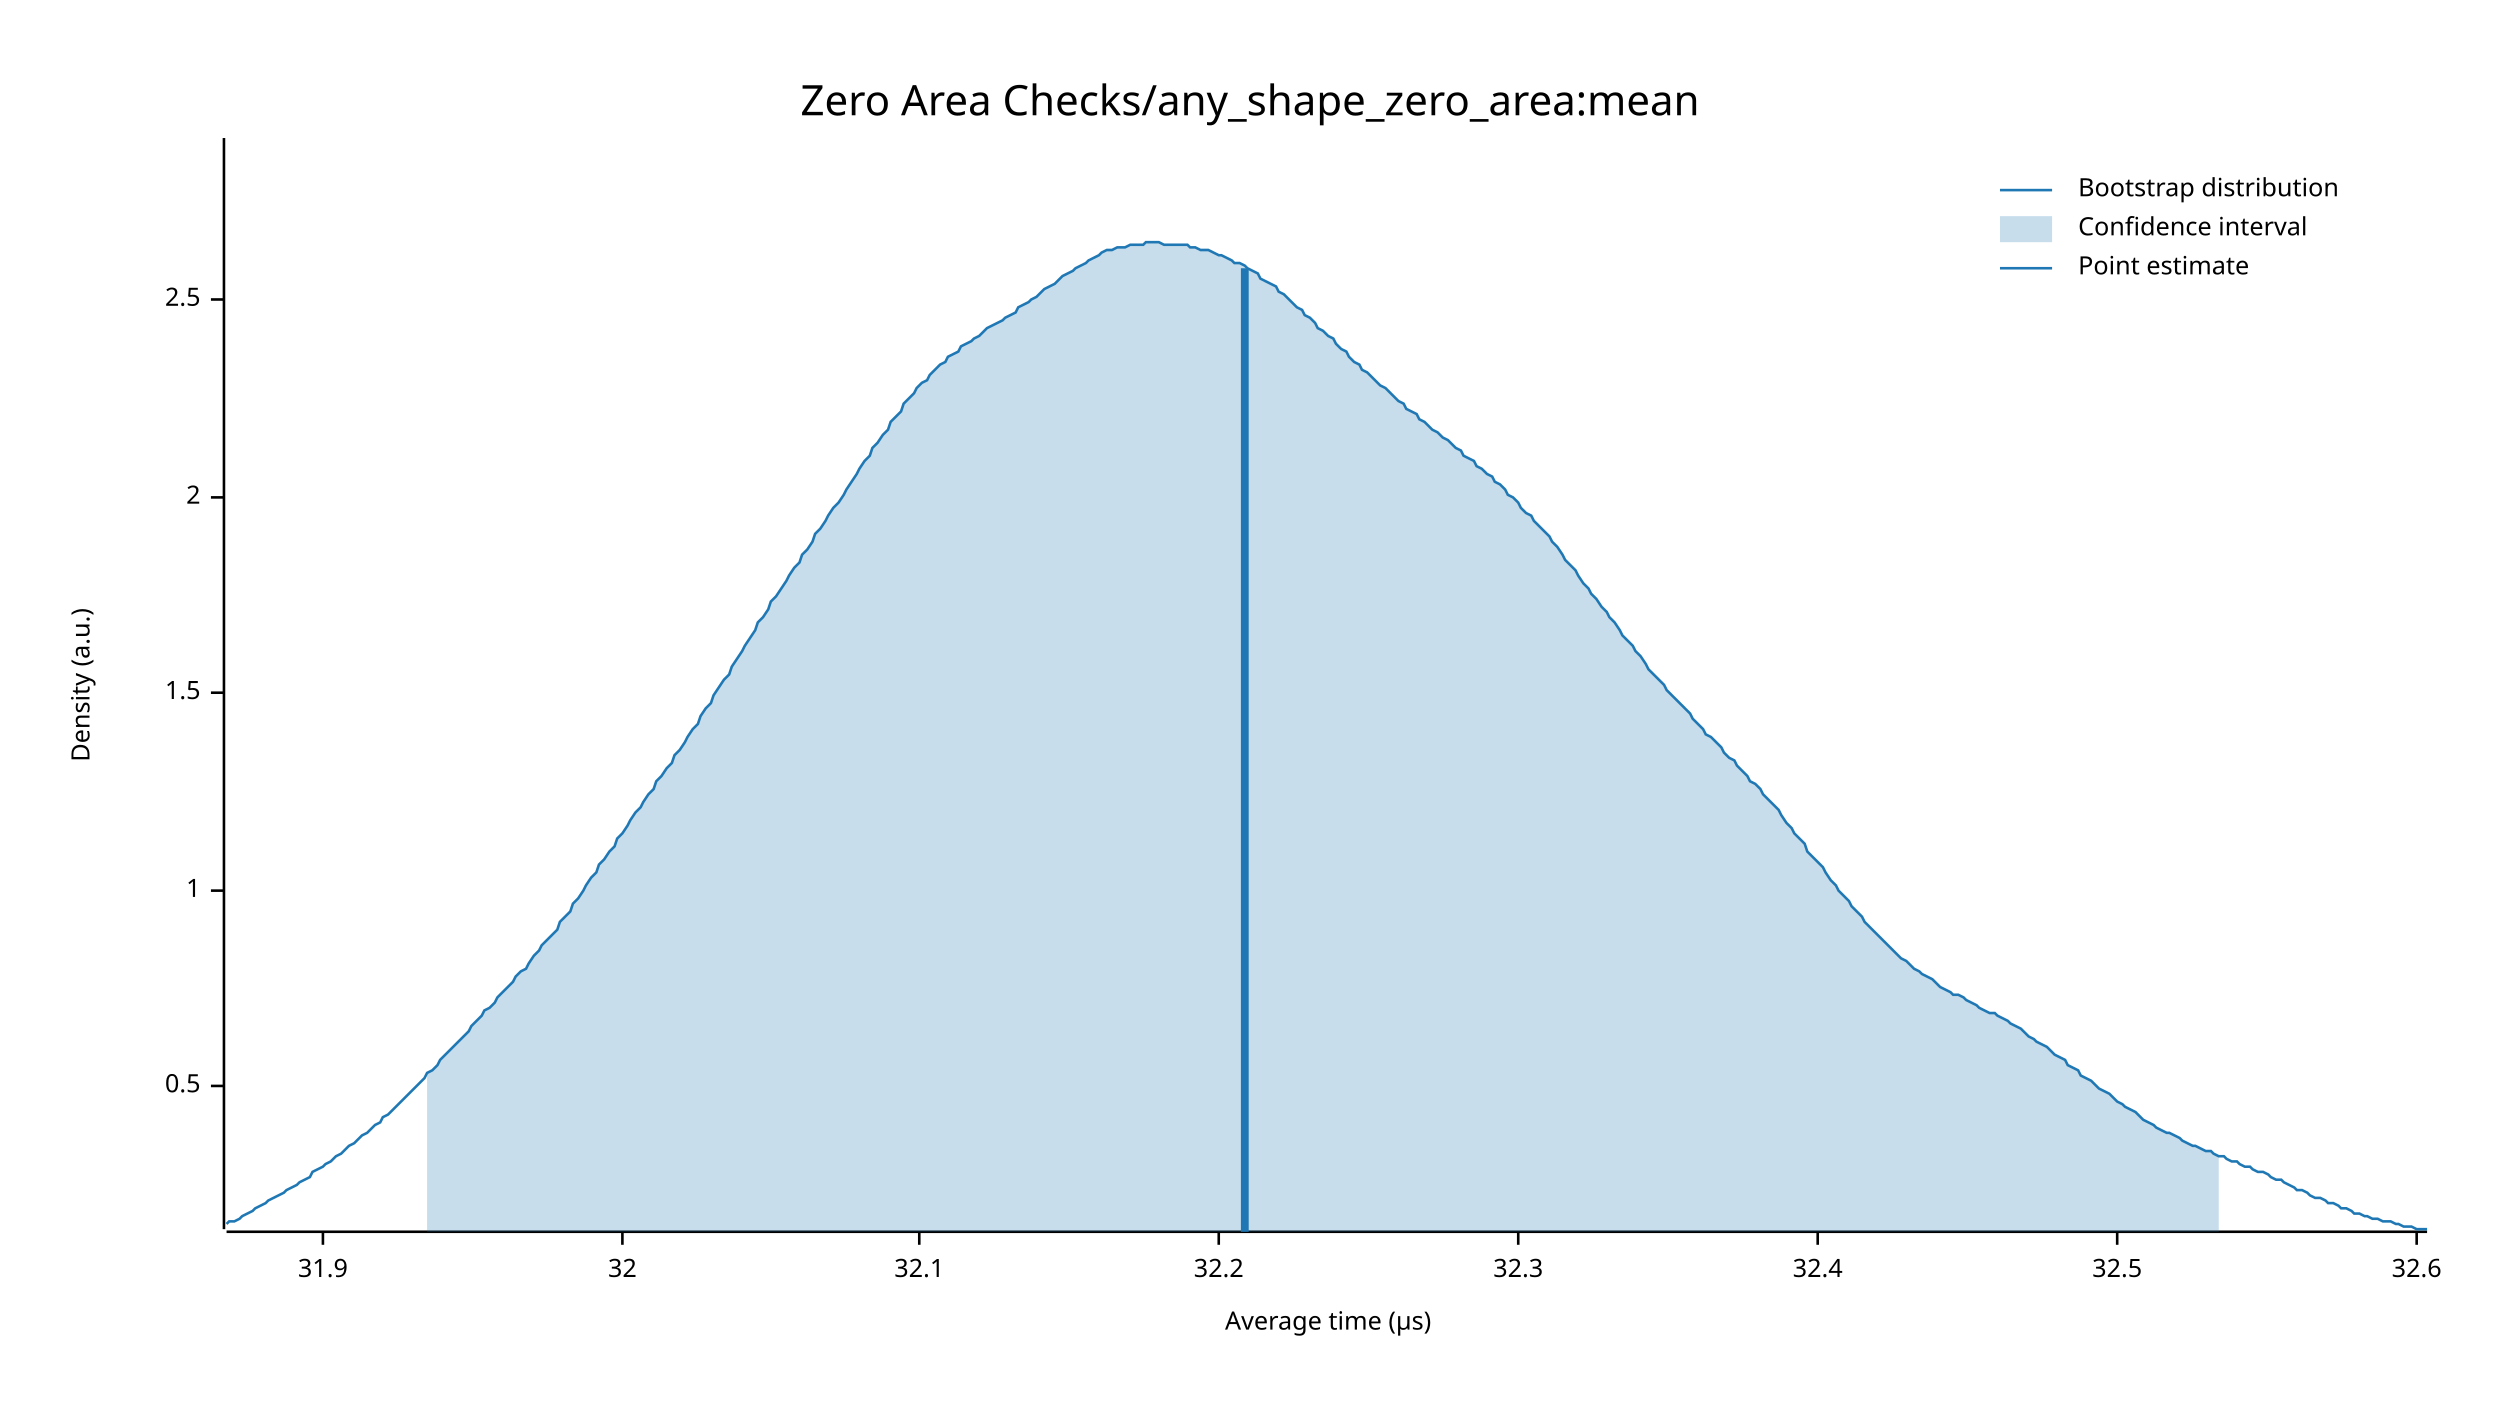
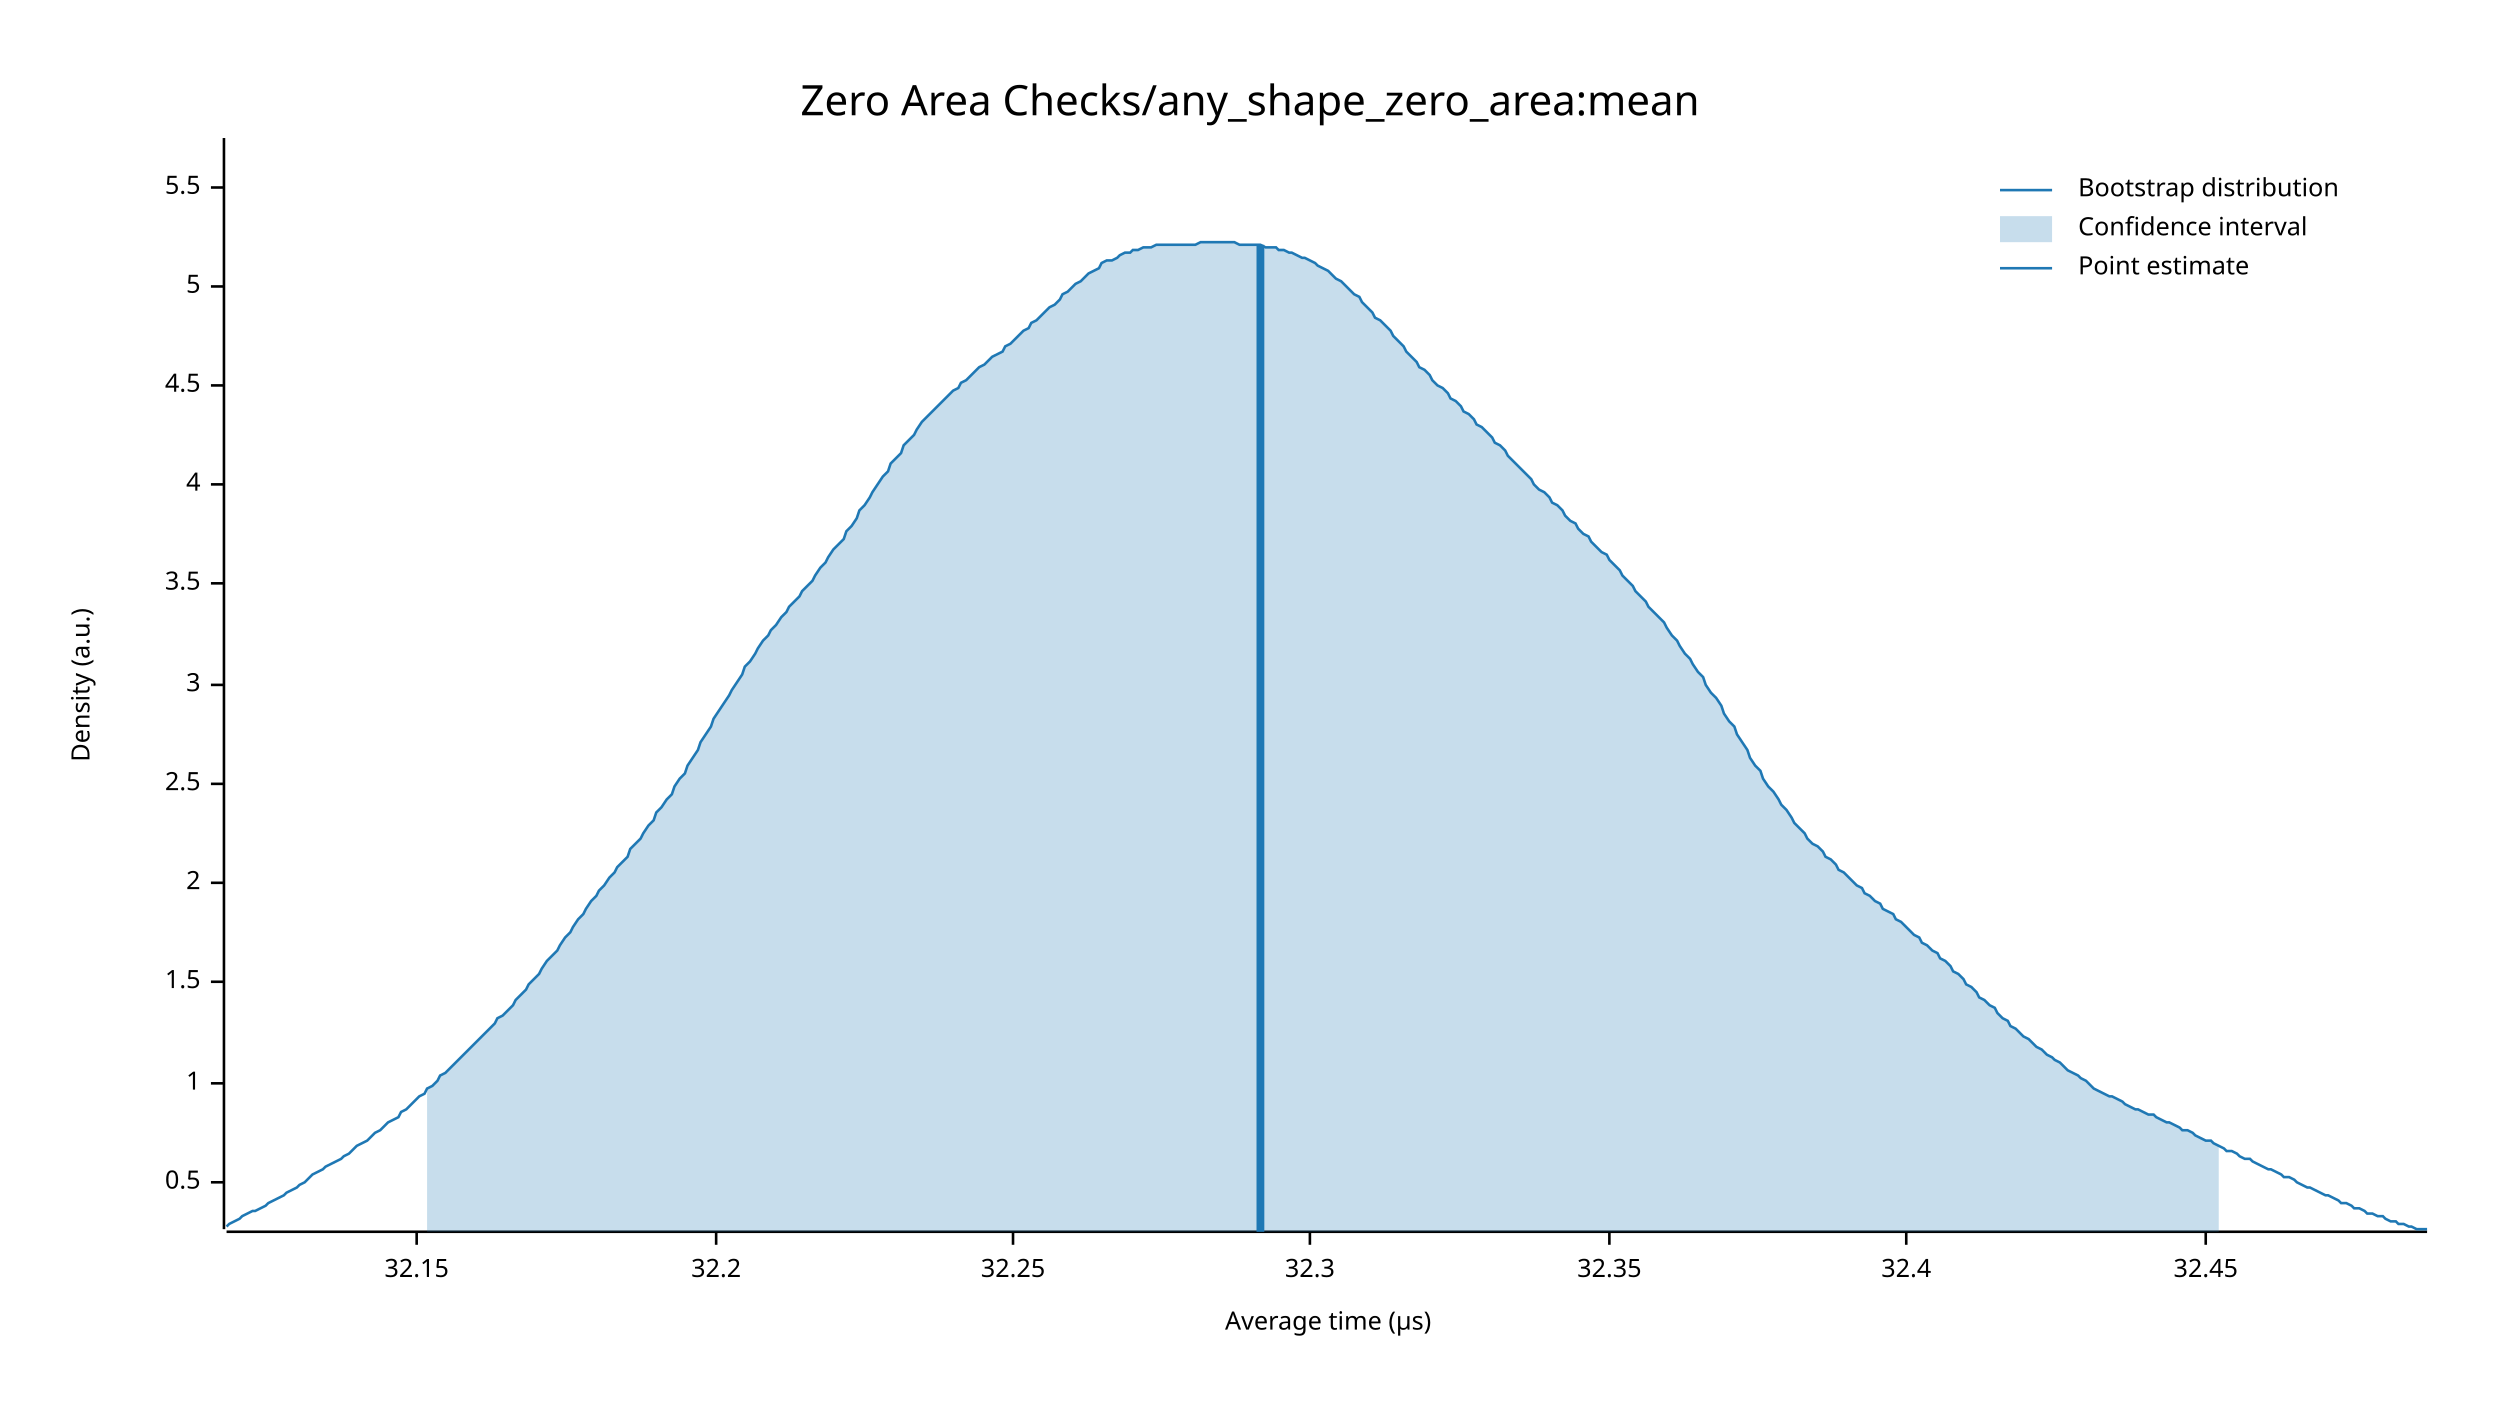
<svg xmlns="http://www.w3.org/2000/svg" width="960" height="540" viewBox="0 0 960 540">
  <text x="480" y="32" dy="0.76em" text-anchor="middle" font-family="sans-serif" font-size="16.129" opacity="1" fill="#000000">
Zero Area Checks/any_shape_zero_area:mean
</text>
  <text x="27" y="263" dy="0.76em" text-anchor="middle" font-family="sans-serif" font-size="9.677" opacity="1" fill="#000000" transform="rotate(270, 27, 263)">
Density (a.u.)
</text>
  <text x="510" y="513" dy="-0.5ex" text-anchor="middle" font-family="sans-serif" font-size="9.677" opacity="1" fill="#000000">
Average time (µs)
</text>
  <polyline fill="none" opacity="1" stroke="#000000" stroke-width="1" points="86,53 86,472 " />
-   <text x="77" y="417" dy="0.5ex" text-anchor="end" font-family="sans-serif" font-size="9.677" opacity="1" fill="#000000">
+   <text x="77" y="454" dy="0.5ex" text-anchor="end" font-family="sans-serif" font-size="9.677" opacity="1" fill="#000000">
0.5
</text>
-   <polyline fill="none" opacity="1" stroke="#000000" stroke-width="1" points="81,417 86,417 " />
-   <text x="77" y="342" dy="0.5ex" text-anchor="end" font-family="sans-serif" font-size="9.677" opacity="1" fill="#000000">
+   <polyline fill="none" opacity="1" stroke="#000000" stroke-width="1" points="81,454 86,454 " />
+   <text x="77" y="416" dy="0.5ex" text-anchor="end" font-family="sans-serif" font-size="9.677" opacity="1" fill="#000000">
1
</text>
-   <polyline fill="none" opacity="1" stroke="#000000" stroke-width="1" points="81,342 86,342 " />
-   <text x="77" y="266" dy="0.5ex" text-anchor="end" font-family="sans-serif" font-size="9.677" opacity="1" fill="#000000">
+   <polyline fill="none" opacity="1" stroke="#000000" stroke-width="1" points="81,416 86,416 " />
+   <text x="77" y="377" dy="0.5ex" text-anchor="end" font-family="sans-serif" font-size="9.677" opacity="1" fill="#000000">
1.5
</text>
-   <polyline fill="none" opacity="1" stroke="#000000" stroke-width="1" points="81,266 86,266 " />
-   <text x="77" y="191" dy="0.5ex" text-anchor="end" font-family="sans-serif" font-size="9.677" opacity="1" fill="#000000">
+   <polyline fill="none" opacity="1" stroke="#000000" stroke-width="1" points="81,377 86,377 " />
+   <text x="77" y="339" dy="0.5ex" text-anchor="end" font-family="sans-serif" font-size="9.677" opacity="1" fill="#000000">
2
</text>
-   <polyline fill="none" opacity="1" stroke="#000000" stroke-width="1" points="81,191 86,191 " />
-   <text x="77" y="115" dy="0.5ex" text-anchor="end" font-family="sans-serif" font-size="9.677" opacity="1" fill="#000000">
+   <polyline fill="none" opacity="1" stroke="#000000" stroke-width="1" points="81,339 86,339 " />
+   <text x="77" y="301" dy="0.5ex" text-anchor="end" font-family="sans-serif" font-size="9.677" opacity="1" fill="#000000">
2.5
</text>
-   <polyline fill="none" opacity="1" stroke="#000000" stroke-width="1" points="81,115 86,115 " />
+   <polyline fill="none" opacity="1" stroke="#000000" stroke-width="1" points="81,301 86,301 " />
+   <text x="77" y="263" dy="0.5ex" text-anchor="end" font-family="sans-serif" font-size="9.677" opacity="1" fill="#000000">
+ 3
+ </text>
+   <polyline fill="none" opacity="1" stroke="#000000" stroke-width="1" points="81,263 86,263 " />
+   <text x="77" y="224" dy="0.5ex" text-anchor="end" font-family="sans-serif" font-size="9.677" opacity="1" fill="#000000">
+ 3.5
+ </text>
+   <polyline fill="none" opacity="1" stroke="#000000" stroke-width="1" points="81,224 86,224 " />
+   <text x="77" y="186" dy="0.5ex" text-anchor="end" font-family="sans-serif" font-size="9.677" opacity="1" fill="#000000">
+ 4
+ </text>
+   <polyline fill="none" opacity="1" stroke="#000000" stroke-width="1" points="81,186 86,186 " />
+   <text x="77" y="148" dy="0.5ex" text-anchor="end" font-family="sans-serif" font-size="9.677" opacity="1" fill="#000000">
+ 4.5
+ </text>
+   <polyline fill="none" opacity="1" stroke="#000000" stroke-width="1" points="81,148 86,148 " />
+   <text x="77" y="110" dy="0.5ex" text-anchor="end" font-family="sans-serif" font-size="9.677" opacity="1" fill="#000000">
+ 5
+ </text>
+   <polyline fill="none" opacity="1" stroke="#000000" stroke-width="1" points="81,110 86,110 " />
+   <text x="77" y="72" dy="0.5ex" text-anchor="end" font-family="sans-serif" font-size="9.677" opacity="1" fill="#000000">
+ 5.5
+ </text>
+   <polyline fill="none" opacity="1" stroke="#000000" stroke-width="1" points="81,72 86,72 " />
  <polyline fill="none" opacity="1" stroke="#000000" stroke-width="1" points="87,473 932,473 " />
-   <text x="124" y="483" dy="0.76em" text-anchor="middle" font-family="sans-serif" font-size="9.677" opacity="1" fill="#000000">
- 31.9
+   <text x="160" y="483" dy="0.76em" text-anchor="middle" font-family="sans-serif" font-size="9.677" opacity="1" fill="#000000">
+ 32.15
</text>
-   <polyline fill="none" opacity="1" stroke="#000000" stroke-width="1" points="124,473 124,478 " />
-   <text x="239" y="483" dy="0.76em" text-anchor="middle" font-family="sans-serif" font-size="9.677" opacity="1" fill="#000000">
- 32
- </text>
-   <polyline fill="none" opacity="1" stroke="#000000" stroke-width="1" points="239,473 239,478 " />
-   <text x="353" y="483" dy="0.76em" text-anchor="middle" font-family="sans-serif" font-size="9.677" opacity="1" fill="#000000">
- 32.1
- </text>
-   <polyline fill="none" opacity="1" stroke="#000000" stroke-width="1" points="353,473 353,478 " />
-   <text x="468" y="483" dy="0.76em" text-anchor="middle" font-family="sans-serif" font-size="9.677" opacity="1" fill="#000000">
+   <polyline fill="none" opacity="1" stroke="#000000" stroke-width="1" points="160,473 160,478 " />
+   <text x="275" y="483" dy="0.76em" text-anchor="middle" font-family="sans-serif" font-size="9.677" opacity="1" fill="#000000">
32.2
</text>
-   <polyline fill="none" opacity="1" stroke="#000000" stroke-width="1" points="468,473 468,478 " />
-   <text x="583" y="483" dy="0.76em" text-anchor="middle" font-family="sans-serif" font-size="9.677" opacity="1" fill="#000000">
+   <polyline fill="none" opacity="1" stroke="#000000" stroke-width="1" points="275,473 275,478 " />
+   <text x="389" y="483" dy="0.76em" text-anchor="middle" font-family="sans-serif" font-size="9.677" opacity="1" fill="#000000">
+ 32.25
+ </text>
+   <polyline fill="none" opacity="1" stroke="#000000" stroke-width="1" points="389,473 389,478 " />
+   <text x="503" y="483" dy="0.76em" text-anchor="middle" font-family="sans-serif" font-size="9.677" opacity="1" fill="#000000">
32.3
</text>
-   <polyline fill="none" opacity="1" stroke="#000000" stroke-width="1" points="583,473 583,478 " />
-   <text x="698" y="483" dy="0.76em" text-anchor="middle" font-family="sans-serif" font-size="9.677" opacity="1" fill="#000000">
+   <polyline fill="none" opacity="1" stroke="#000000" stroke-width="1" points="503,473 503,478 " />
+   <text x="618" y="483" dy="0.76em" text-anchor="middle" font-family="sans-serif" font-size="9.677" opacity="1" fill="#000000">
+ 32.35
+ </text>
+   <polyline fill="none" opacity="1" stroke="#000000" stroke-width="1" points="618,473 618,478 " />
+   <text x="732" y="483" dy="0.76em" text-anchor="middle" font-family="sans-serif" font-size="9.677" opacity="1" fill="#000000">
32.4
</text>
-   <polyline fill="none" opacity="1" stroke="#000000" stroke-width="1" points="698,473 698,478 " />
-   <text x="813" y="483" dy="0.76em" text-anchor="middle" font-family="sans-serif" font-size="9.677" opacity="1" fill="#000000">
- 32.5
+   <polyline fill="none" opacity="1" stroke="#000000" stroke-width="1" points="732,473 732,478 " />
+   <text x="847" y="483" dy="0.76em" text-anchor="middle" font-family="sans-serif" font-size="9.677" opacity="1" fill="#000000">
+ 32.45
</text>
-   <polyline fill="none" opacity="1" stroke="#000000" stroke-width="1" points="813,473 813,478 " />
-   <text x="928" y="483" dy="0.76em" text-anchor="middle" font-family="sans-serif" font-size="9.677" opacity="1" fill="#000000">
- 32.6
- </text>
-   <polyline fill="none" opacity="1" stroke="#000000" stroke-width="1" points="928,473 928,478 " />
-   <polyline fill="none" opacity="1" stroke="#1F78B4" stroke-width="1" points="87,470 88,469 90,469 92,468 93,467 95,466 97,465 98,464 100,463 102,462 103,461 105,460 107,459 109,458 110,457 112,456 114,455 115,454 117,453 119,452 120,450 122,449 124,448 125,447 127,446 129,444 131,443 132,442 134,440 136,439 137,438 139,436 141,435 142,434 144,432 146,431 147,429 149,428 151,426 153,424 154,423 156,421 158,419 159,418 161,416 163,414 164,412 166,411 168,409 169,407 171,405 173,403 175,401 176,400 178,398 180,396 181,394 183,392 185,390 186,388 188,387 190,385 191,383 193,381 195,379 197,377 198,375 200,373 202,372 203,370 205,367 207,365 208,363 210,361 212,359 214,357 215,354 217,352 219,350 220,347 222,345 224,342 225,340 227,337 229,335 230,332 232,330 234,327 236,325 237,322 239,320 241,317 242,315 244,312 246,310 247,308 249,305 251,303 252,300 254,298 256,295 258,293 259,290 261,288 263,285 264,283 266,280 268,278 269,275 271,272 273,270 274,267 276,264 278,261 280,259 281,256 283,253 285,250 286,248 288,245 290,242 291,239 293,237 295,234 296,231 298,229 300,226 302,223 303,221 305,218 307,216 308,213 310,211 312,208 313,205 315,203 317,200 318,198 320,195 322,193 324,190 325,188 327,185 329,182 330,180 332,177 334,175 335,172 337,170 339,167 341,165 342,162 344,160 346,158 347,155 349,153 351,151 352,149 354,147 356,146 357,144 359,142 361,140 363,139 364,137 366,136 368,135 369,133 371,132 373,131 374,130 376,129 378,127 379,126 381,125 383,124 385,123 386,122 388,121 390,120 391,118 393,117 395,116 396,115 398,114 400,112 401,111 403,110 405,109 407,107 408,106 410,105 412,104 413,103 415,102 417,101 418,100 420,99 422,98 423,97 425,96 427,96 429,95 430,95 432,95 434,94 435,94 437,94 439,94 440,93 442,93 444,93 445,93 447,94 449,94 451,94 452,94 454,94 456,94 457,95 459,95 461,96 462,96 464,96 466,97 468,98 469,98 471,99 473,100 474,101 476,101 478,102 479,103 481,104 483,105 484,107 486,108 488,109 490,110 491,112 493,113 495,115 496,116 498,118 500,119 501,121 503,122 505,124 506,126 508,127 510,129 512,130 513,132 515,134 517,135 518,137 520,139 522,140 523,142 525,143 527,145 528,146 530,148 532,149 534,151 535,152 537,154 539,155 540,157 542,158 544,159 545,161 547,162 549,164 550,165 552,166 554,168 556,169 557,170 559,172 561,173 562,175 564,176 566,177 567,179 569,180 571,182 573,183 574,185 576,186 578,188 579,190 581,191 583,193 584,195 586,197 588,198 589,200 591,202 593,204 595,206 596,208 598,210 600,213 601,215 603,217 605,219 606,221 608,224 610,226 611,228 613,230 615,233 617,235 618,237 620,239 622,242 623,244 625,246 627,248 628,250 630,252 632,255 633,257 635,259 637,261 639,263 640,265 642,267 644,269 645,270 647,272 649,274 650,276 652,278 654,280 655,282 657,283 659,285 661,287 662,289 664,291 666,292 667,294 669,296 671,298 672,300 674,301 676,303 677,305 679,307 681,309 683,311 684,313 686,316 688,318 689,320 691,322 693,324 694,327 696,329 698,331 700,333 701,335 703,338 705,340 706,342 708,344 710,346 711,348 713,350 715,352 716,354 718,356 720,358 722,360 723,361 725,363 727,365 728,366 730,368 732,369 733,370 735,372 737,373 738,374 740,375 742,376 744,378 745,379 747,380 749,381 750,382 752,382 754,383 755,384 757,385 759,386 760,387 762,388 764,389 766,389 767,390 769,391 771,392 772,393 774,394 776,395 777,396 779,398 781,399 782,400 784,401 786,402 788,404 789,405 791,406 793,407 794,409 796,410 798,411 799,413 801,414 803,415 804,416 806,418 808,419 810,420 811,421 813,423 815,424 816,425 818,426 820,427 821,428 823,430 825,431 827,432 828,433 830,434 832,435 833,435 835,436 837,437 838,438 840,439 842,440 843,440 845,441 847,442 849,442 850,443 852,444 854,444 855,445 857,446 859,446 860,447 862,448 864,448 865,449 867,450 869,450 871,451 872,452 874,453 876,453 877,454 879,455 881,456 882,457 884,457 886,458 887,459 889,460 891,460 893,461 894,462 896,462 898,463 899,464 901,464 903,465 904,466 906,466 908,467 909,467 911,468 913,468 915,469 916,469 918,469 920,470 921,470 923,471 925,471 926,471 928,472 930,472 932,472 " />
-   <polygon opacity="0.25" fill="#1F78B4" points="164,412 166,411 168,409 169,407 171,405 173,403 175,401 176,400 178,398 180,396 181,394 183,392 185,390 186,388 188,387 190,385 191,383 193,381 195,379 197,377 198,375 200,373 202,372 203,370 205,367 207,365 208,363 210,361 212,359 214,357 215,354 217,352 219,350 220,347 222,345 224,342 225,340 227,337 229,335 230,332 232,330 234,327 236,325 237,322 239,320 241,317 242,315 244,312 246,310 247,308 249,305 251,303 252,300 254,298 256,295 258,293 259,290 261,288 263,285 264,283 266,280 268,278 269,275 271,272 273,270 274,267 276,264 278,261 280,259 281,256 283,253 285,250 286,248 288,245 290,242 291,239 293,237 295,234 296,231 298,229 300,226 302,223 303,221 305,218 307,216 308,213 310,211 312,208 313,205 315,203 317,200 318,198 320,195 322,193 324,190 325,188 327,185 329,182 330,180 332,177 334,175 335,172 337,170 339,167 341,165 342,162 344,160 346,158 347,155 349,153 351,151 352,149 354,147 356,146 357,144 359,142 361,140 363,139 364,137 366,136 368,135 369,133 371,132 373,131 374,130 376,129 378,127 379,126 381,125 383,124 385,123 386,122 388,121 390,120 391,118 393,117 395,116 396,115 398,114 400,112 401,111 403,110 405,109 407,107 408,106 410,105 412,104 413,103 415,102 417,101 418,100 420,99 422,98 423,97 425,96 427,96 429,95 430,95 432,95 434,94 435,94 437,94 439,94 440,93 442,93 444,93 445,93 447,94 449,94 451,94 452,94 454,94 456,94 457,95 459,95 461,96 462,96 464,96 466,97 468,98 469,98 471,99 473,100 474,101 476,101 478,102 479,103 481,104 483,105 484,107 486,108 488,109 490,110 491,112 493,113 495,115 496,116 498,118 500,119 501,121 503,122 505,124 506,126 508,127 510,129 512,130 513,132 515,134 517,135 518,137 520,139 522,140 523,142 525,143 527,145 528,146 530,148 532,149 534,151 535,152 537,154 539,155 540,157 542,158 544,159 545,161 547,162 549,164 550,165 552,166 554,168 556,169 557,170 559,172 561,173 562,175 564,176 566,177 567,179 569,180 571,182 573,183 574,185 576,186 578,188 579,190 581,191 583,193 584,195 586,197 588,198 589,200 591,202 593,204 595,206 596,208 598,210 600,213 601,215 603,217 605,219 606,221 608,224 610,226 611,228 613,230 615,233 617,235 618,237 620,239 622,242 623,244 625,246 627,248 628,250 630,252 632,255 633,257 635,259 637,261 639,263 640,265 642,267 644,269 645,270 647,272 649,274 650,276 652,278 654,280 655,282 657,283 659,285 661,287 662,289 664,291 666,292 667,294 669,296 671,298 672,300 674,301 676,303 677,305 679,307 681,309 683,311 684,313 686,316 688,318 689,320 691,322 693,324 694,327 696,329 698,331 700,333 701,335 703,338 705,340 706,342 708,344 710,346 711,348 713,350 715,352 716,354 718,356 720,358 722,360 723,361 725,363 727,365 728,366 730,368 732,369 733,370 735,372 737,373 738,374 740,375 742,376 744,378 745,379 747,380 749,381 750,382 752,382 754,383 755,384 757,385 759,386 760,387 762,388 764,389 766,389 767,390 769,391 771,392 772,393 774,394 776,395 777,396 779,398 781,399 782,400 784,401 786,402 788,404 789,405 791,406 793,407 794,409 796,410 798,411 799,413 801,414 803,415 804,416 806,418 808,419 810,420 811,421 813,423 815,424 816,425 818,426 820,427 821,428 823,430 825,431 827,432 828,433 830,434 832,435 833,435 835,436 837,437 838,438 840,439 842,440 843,440 845,441 847,442 849,442 850,443 852,444 852,473 164,473 " />
-   <polyline fill="none" opacity="1" stroke="#1F78B4" stroke-width="3" points="478,473 478,103 " />
+   <polyline fill="none" opacity="1" stroke="#000000" stroke-width="1" points="847,473 847,478 " />
+   <polyline fill="none" opacity="1" stroke="#1F78B4" stroke-width="1" points="87,471 88,470 90,469 92,468 93,467 95,466 97,465 98,465 100,464 102,463 103,462 105,461 107,460 109,459 110,458 112,457 114,456 115,455 117,454 119,452 120,451 122,450 124,449 125,448 127,447 129,446 131,445 132,444 134,443 136,441 137,440 139,439 141,438 142,437 144,435 146,434 147,433 149,431 151,430 153,429 154,427 156,426 158,424 159,423 161,421 163,420 164,418 166,417 168,415 169,413 171,412 173,410 175,408 176,407 178,405 180,403 181,402 183,400 185,398 186,397 188,395 190,393 191,391 193,390 195,388 197,386 198,384 200,382 202,380 203,378 205,376 207,374 208,372 210,369 212,367 214,365 215,363 217,360 219,358 220,356 222,353 224,351 225,349 227,346 229,344 230,342 232,340 234,337 236,335 237,333 239,331 241,329 242,326 244,324 246,322 247,320 249,317 251,315 252,312 254,310 256,307 258,305 259,302 261,299 263,297 264,294 266,291 268,288 269,285 271,282 273,279 274,276 276,273 278,270 280,267 281,265 283,262 285,259 286,256 288,254 290,251 291,249 293,246 295,244 296,242 298,240 300,237 302,235 303,233 305,231 307,229 308,227 310,225 312,223 313,221 315,218 317,216 318,214 320,211 322,209 324,207 325,204 327,202 329,199 330,196 332,194 334,191 335,189 337,186 339,183 341,181 342,178 344,176 346,174 347,171 349,169 351,167 352,165 354,162 356,160 357,159 359,157 361,155 363,153 364,152 366,150 368,149 369,147 371,146 373,144 374,143 376,141 378,140 379,139 381,137 383,136 385,135 386,133 388,132 390,130 391,129 393,127 395,126 396,124 398,123 400,121 401,120 403,118 405,117 407,115 408,113 410,112 412,110 413,109 415,108 417,106 418,105 420,104 422,103 423,101 425,100 427,100 429,99 430,98 432,97 434,97 435,96 437,96 439,95 440,95 442,95 444,94 445,94 447,94 449,94 451,94 452,94 454,94 456,94 457,94 459,94 461,93 462,93 464,93 466,93 468,93 469,93 471,93 473,93 474,93 476,94 478,94 479,94 481,94 483,94 484,94 486,95 488,95 490,95 491,96 493,96 495,97 496,97 498,98 500,99 501,99 503,100 505,101 506,102 508,103 510,104 512,106 513,107 515,108 517,110 518,111 520,113 522,114 523,116 525,118 527,120 528,122 530,123 532,125 534,127 535,129 537,131 539,133 540,135 542,137 544,139 545,141 547,142 549,144 550,146 552,148 554,149 556,151 557,153 559,154 561,156 562,158 564,159 566,161 567,163 569,164 571,166 573,168 574,170 576,171 578,173 579,175 581,177 583,179 584,180 586,182 588,184 589,186 591,188 593,189 595,191 596,193 598,194 600,196 601,198 603,200 605,201 606,203 608,205 610,206 611,208 613,210 615,212 617,213 618,215 620,217 622,219 623,221 625,223 627,225 628,227 630,229 632,231 633,233 635,235 637,237 639,239 640,241 642,244 644,246 645,248 647,251 649,253 650,255 652,258 654,260 655,263 657,266 659,268 661,271 662,274 664,277 666,279 667,282 669,285 671,288 672,291 674,294 676,296 677,299 679,302 681,304 683,307 684,309 686,311 688,314 689,316 691,318 693,320 694,322 696,324 698,325 700,327 701,329 703,330 705,332 706,334 708,335 710,337 711,338 713,340 715,341 716,343 718,344 720,346 722,347 723,349 725,350 727,351 728,353 730,354 732,356 733,357 735,359 737,360 738,362 740,363 742,365 744,366 745,368 747,369 749,371 750,373 752,374 754,376 755,378 757,379 759,381 760,383 762,384 764,386 766,387 767,389 769,391 771,392 772,394 774,395 776,397 777,398 779,399 781,401 782,402 784,403 786,405 788,406 789,407 791,408 793,410 794,411 796,412 798,413 799,414 801,415 803,417 804,418 806,419 808,420 810,421 811,421 813,422 815,423 816,424 818,425 820,426 821,426 823,427 825,428 827,428 828,429 830,430 832,431 833,431 835,432 837,433 838,434 840,434 842,435 843,436 845,437 847,438 849,438 850,439 852,440 854,441 855,442 857,442 859,443 860,444 862,445 864,445 865,446 867,447 869,448 871,449 872,449 874,450 876,451 877,452 879,452 881,453 882,454 884,455 886,456 887,456 889,457 891,458 893,459 894,459 896,460 898,461 899,462 901,462 903,463 904,464 906,464 908,465 909,466 911,466 913,467 915,467 916,468 918,469 920,469 921,470 923,470 925,471 926,471 928,472 930,472 932,472 " />
+   <polygon opacity="0.25" fill="#1F78B4" points="164,418 166,417 168,415 169,413 171,412 173,410 175,408 176,407 178,405 180,403 181,402 183,400 185,398 186,397 188,395 190,393 191,391 193,390 195,388 197,386 198,384 200,382 202,380 203,378 205,376 207,374 208,372 210,369 212,367 214,365 215,363 217,360 219,358 220,356 222,353 224,351 225,349 227,346 229,344 230,342 232,340 234,337 236,335 237,333 239,331 241,329 242,326 244,324 246,322 247,320 249,317 251,315 252,312 254,310 256,307 258,305 259,302 261,299 263,297 264,294 266,291 268,288 269,285 271,282 273,279 274,276 276,273 278,270 280,267 281,265 283,262 285,259 286,256 288,254 290,251 291,249 293,246 295,244 296,242 298,240 300,237 302,235 303,233 305,231 307,229 308,227 310,225 312,223 313,221 315,218 317,216 318,214 320,211 322,209 324,207 325,204 327,202 329,199 330,196 332,194 334,191 335,189 337,186 339,183 341,181 342,178 344,176 346,174 347,171 349,169 351,167 352,165 354,162 356,160 357,159 359,157 361,155 363,153 364,152 366,150 368,149 369,147 371,146 373,144 374,143 376,141 378,140 379,139 381,137 383,136 385,135 386,133 388,132 390,130 391,129 393,127 395,126 396,124 398,123 400,121 401,120 403,118 405,117 407,115 408,113 410,112 412,110 413,109 415,108 417,106 418,105 420,104 422,103 423,101 425,100 427,100 429,99 430,98 432,97 434,97 435,96 437,96 439,95 440,95 442,95 444,94 445,94 447,94 449,94 451,94 452,94 454,94 456,94 457,94 459,94 461,93 462,93 464,93 466,93 468,93 469,93 471,93 473,93 474,93 476,94 478,94 479,94 481,94 483,94 484,94 486,95 488,95 490,95 491,96 493,96 495,97 496,97 498,98 500,99 501,99 503,100 505,101 506,102 508,103 510,104 512,106 513,107 515,108 517,110 518,111 520,113 522,114 523,116 525,118 527,120 528,122 530,123 532,125 534,127 535,129 537,131 539,133 540,135 542,137 544,139 545,141 547,142 549,144 550,146 552,148 554,149 556,151 557,153 559,154 561,156 562,158 564,159 566,161 567,163 569,164 571,166 573,168 574,170 576,171 578,173 579,175 581,177 583,179 584,180 586,182 588,184 589,186 591,188 593,189 595,191 596,193 598,194 600,196 601,198 603,200 605,201 606,203 608,205 610,206 611,208 613,210 615,212 617,213 618,215 620,217 622,219 623,221 625,223 627,225 628,227 630,229 632,231 633,233 635,235 637,237 639,239 640,241 642,244 644,246 645,248 647,251 649,253 650,255 652,258 654,260 655,263 657,266 659,268 661,271 662,274 664,277 666,279 667,282 669,285 671,288 672,291 674,294 676,296 677,299 679,302 681,304 683,307 684,309 686,311 688,314 689,316 691,318 693,320 694,322 696,324 698,325 700,327 701,329 703,330 705,332 706,334 708,335 710,337 711,338 713,340 715,341 716,343 718,344 720,346 722,347 723,349 725,350 727,351 728,353 730,354 732,356 733,357 735,359 737,360 738,362 740,363 742,365 744,366 745,368 747,369 749,371 750,373 752,374 754,376 755,378 757,379 759,381 760,383 762,384 764,386 766,387 767,389 769,391 771,392 772,394 774,395 776,397 777,398 779,399 781,401 782,402 784,403 786,405 788,406 789,407 791,408 793,410 794,411 796,412 798,413 799,414 801,415 803,417 804,418 806,419 808,420 810,421 811,421 813,422 815,423 816,424 818,425 820,426 821,426 823,427 825,428 827,428 828,429 830,430 832,431 833,431 835,432 837,433 838,434 840,434 842,435 843,436 845,437 847,438 849,438 850,439 852,440 852,473 164,473 " />
+   <polyline fill="none" opacity="1" stroke="#1F78B4" stroke-width="3" points="484,473 484,94 " />
  <text x="798" y="68" dy="0.76em" text-anchor="start" font-family="sans-serif" font-size="9.677" opacity="1" fill="#000000">
Bootstrap distribution
</text>
  <text x="798" y="83" dy="0.76em" text-anchor="start" font-family="sans-serif" font-size="9.677" opacity="1" fill="#000000">
Confidence interval
</text>
  <text x="798" y="98" dy="0.76em" text-anchor="start" font-family="sans-serif" font-size="9.677" opacity="1" fill="#000000">
Point estimate
</text>
  <polyline fill="none" opacity="1" stroke="#1F78B4" stroke-width="1" points="768,73 788,73 " />
  <rect x="768" y="83" width="20" height="10" opacity="0.25" fill="#1F78B4" stroke="none" />
  <polyline fill="none" opacity="1" stroke="#1F78B4" stroke-width="1" points="768,103 788,103 " />
</svg>
